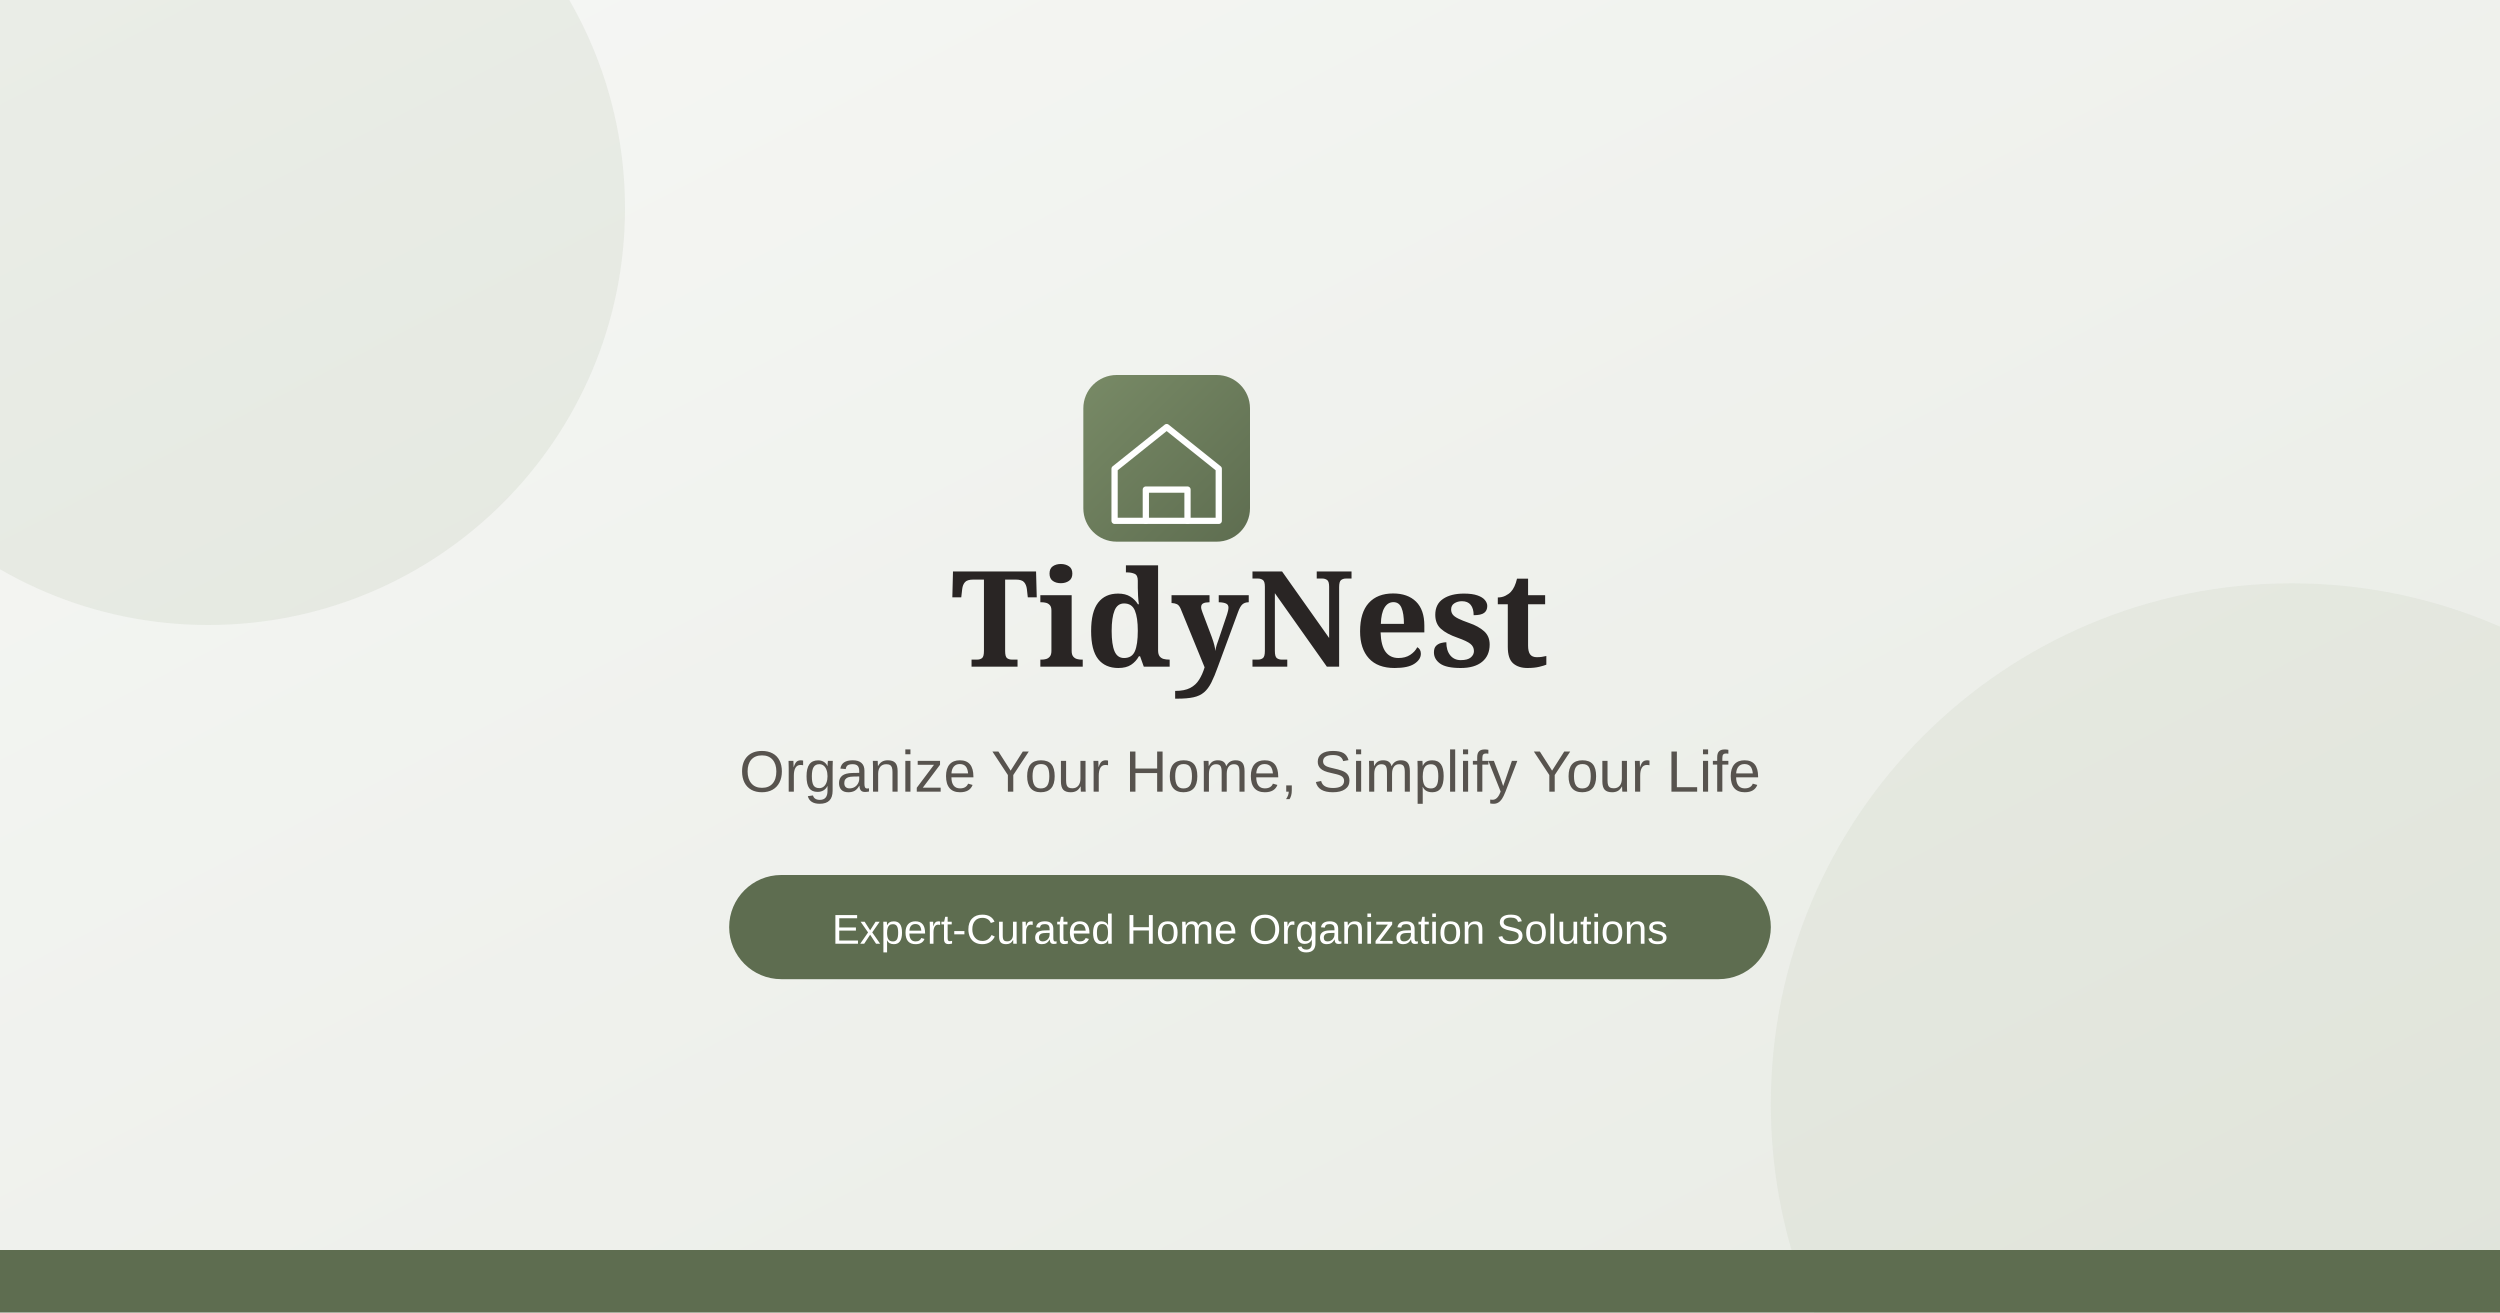
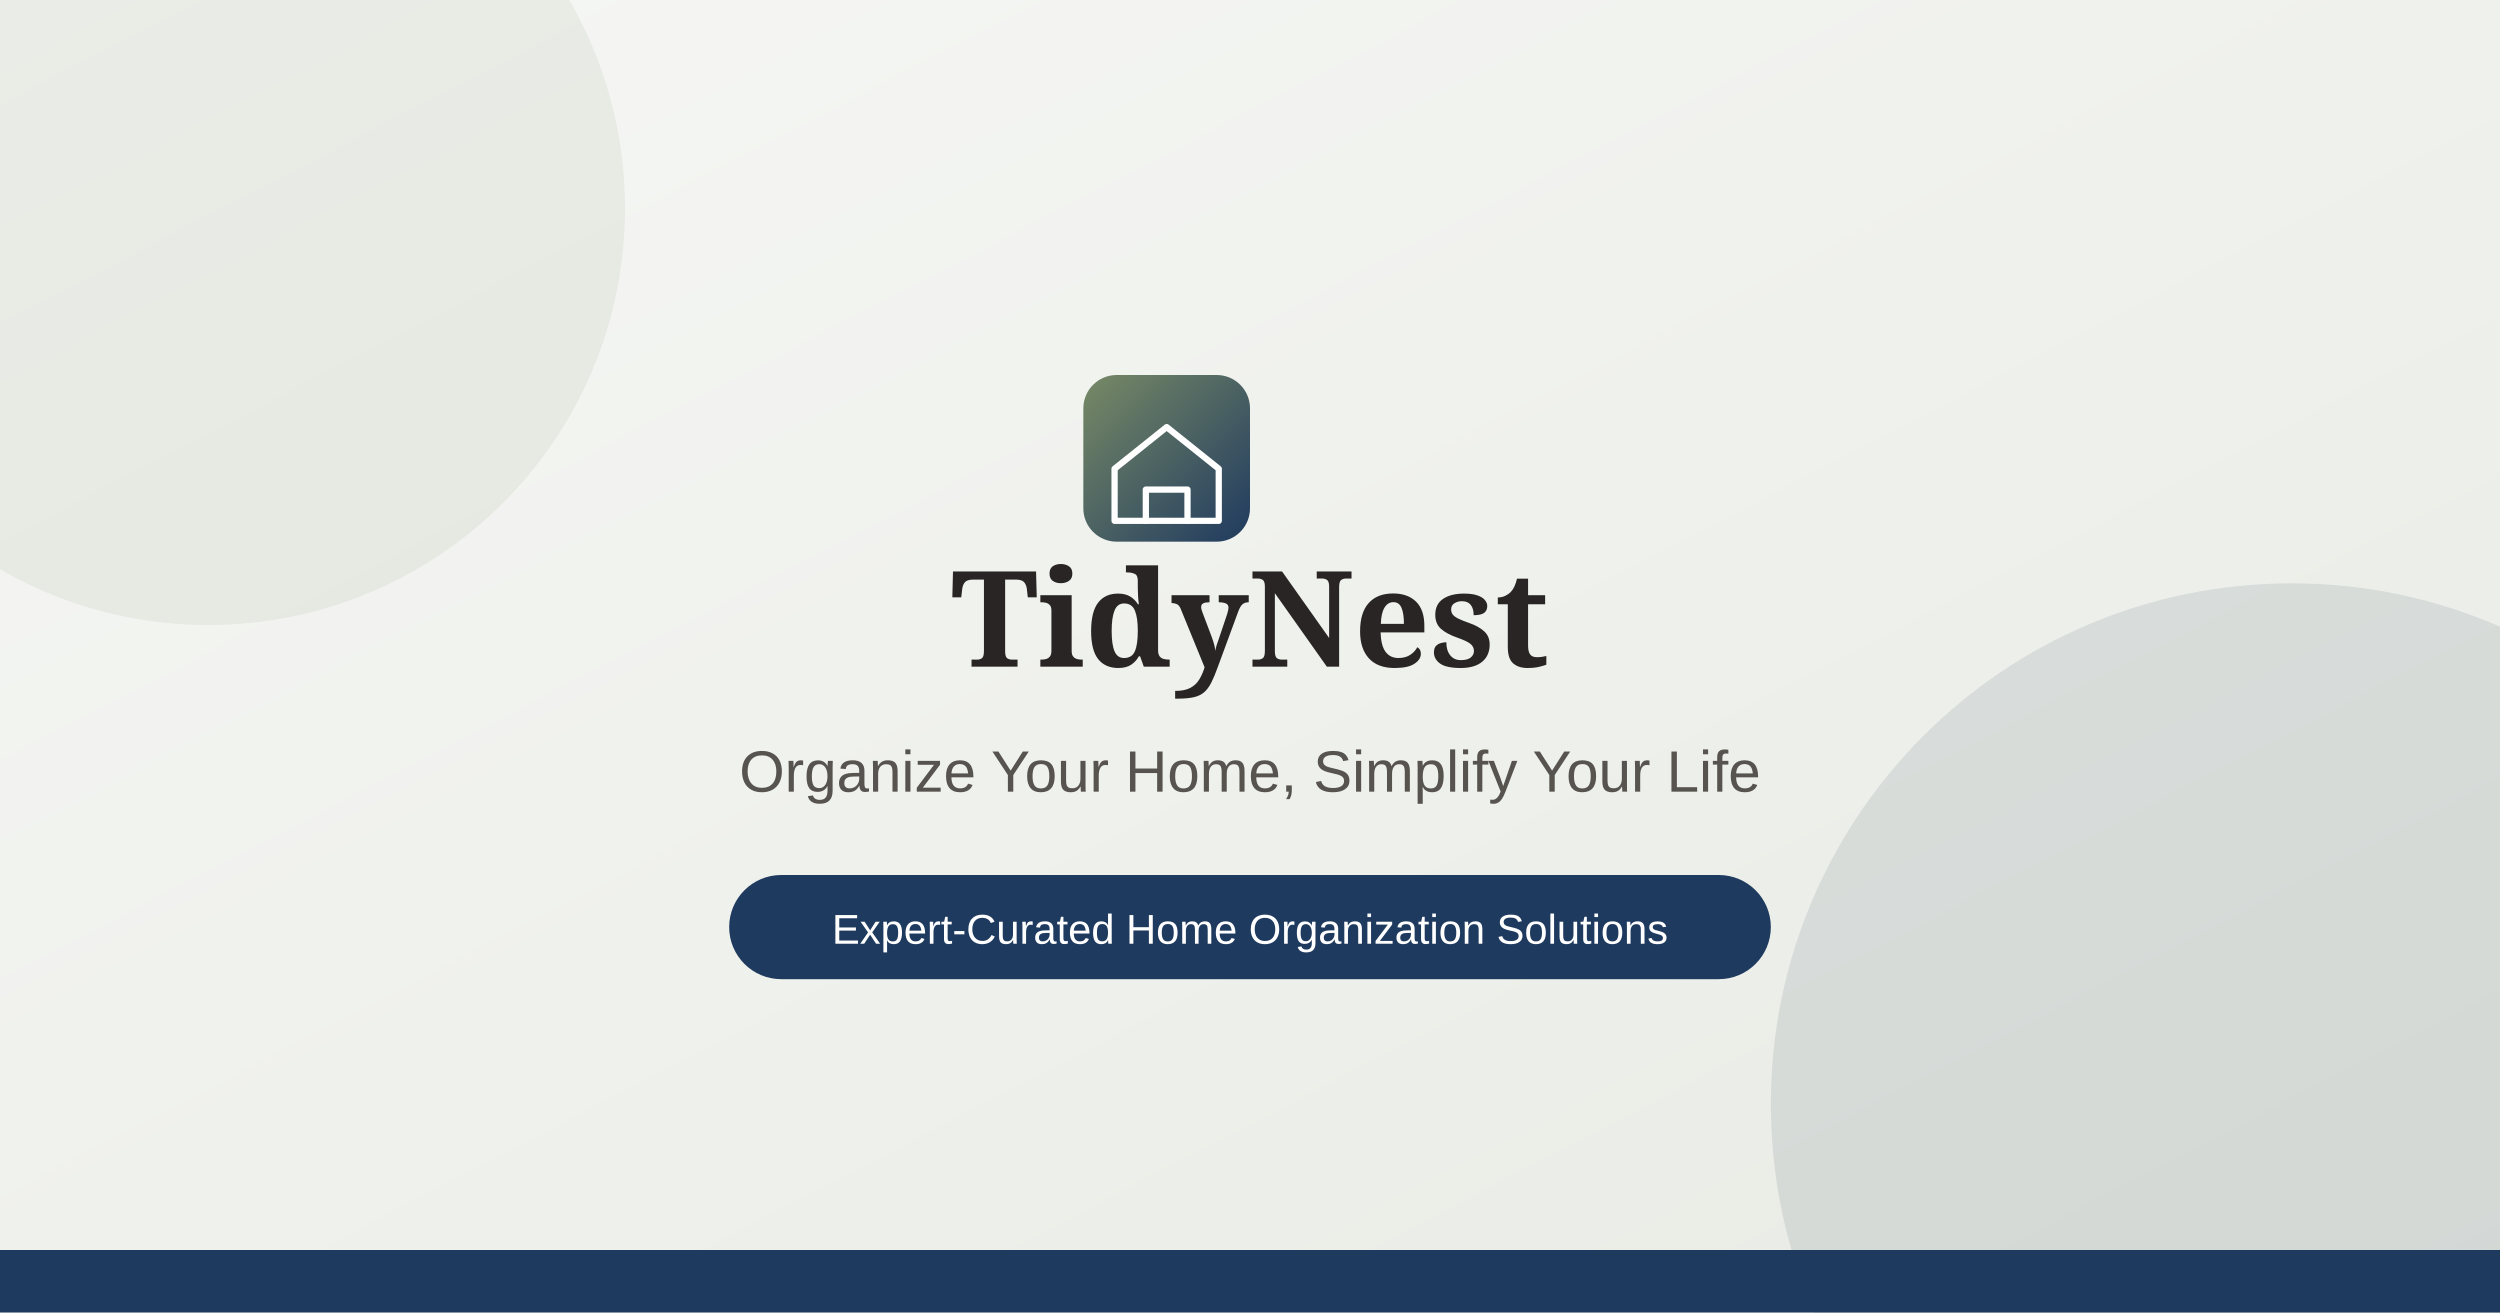
<svg xmlns="http://www.w3.org/2000/svg" viewBox="0 0 1200 630">
  <defs>
    <linearGradient id="bgGrad" x1="0%" y1="0%" x2="100%" y2="100%">
      <stop offset="0%" style="stop-color:#f6f7f5;stop-opacity:1" />
      <stop offset="100%" style="stop-color:#e8ebe4;stop-opacity:1" />
    </linearGradient>
    <linearGradient id="logoGrad" x1="0%" y1="0%" x2="100%" y2="100%">
      <stop offset="0%" style="stop-color:#788a66;stop-opacity:1" />
-       <stop offset="100%" style="stop-color:#5e6d50;stop-opacity:1" />
+       <stop offset="100%" style="stop-color:#1F3A5F;stop-opacity:1" />
    </linearGradient>
  </defs>
  <rect width="1200" height="630" fill="url(#bgGrad)" />
  <circle cx="100" cy="100" r="200" fill="#788a66" opacity="0.1" />
-   <circle cx="1100" cy="530" r="250" fill="#95a383" opacity="0.1" />
+   <circle cx="1100" cy="530" r="250" fill="#162B45" opacity="0.1" />
  <rect x="520" y="180" width="80" height="80" rx="16" fill="url(#logoGrad)" />
  <path d="M560 205 L585 225 L585 250 L535 250 L535 225 Z" fill="none" stroke="white" stroke-width="3" stroke-linecap="round" stroke-linejoin="round" />
  <path d="M550 250 L550 235 L570 235 L570 250" fill="none" stroke="white" stroke-width="3" stroke-linecap="round" stroke-linejoin="round" />
  <text x="600" y="320" font-family="Georgia, serif" font-size="64" font-weight="bold" fill="#292524" text-anchor="middle">TidyNest</text>
  <text x="600" y="380" font-family="Arial, sans-serif" font-size="28" fill="#57534e" text-anchor="middle">Organize Your Home, Simplify Your Life</text>
-   <rect x="350" y="420" width="500" height="50" rx="25" fill="#5e6d50" />
+   <rect x="350" y="420" width="500" height="50" rx="25" fill="#1F3A5F" />
  <text x="600" y="453" font-family="Arial, sans-serif" font-size="20" fill="white" text-anchor="middle">Expert-Curated Home Organization Solutions</text>
-   <rect x="0" y="600" width="1200" height="30" fill="#5e6d50" />
+   <rect x="0" y="600" width="1200" height="30" fill="#1F3A5F" />
</svg>
